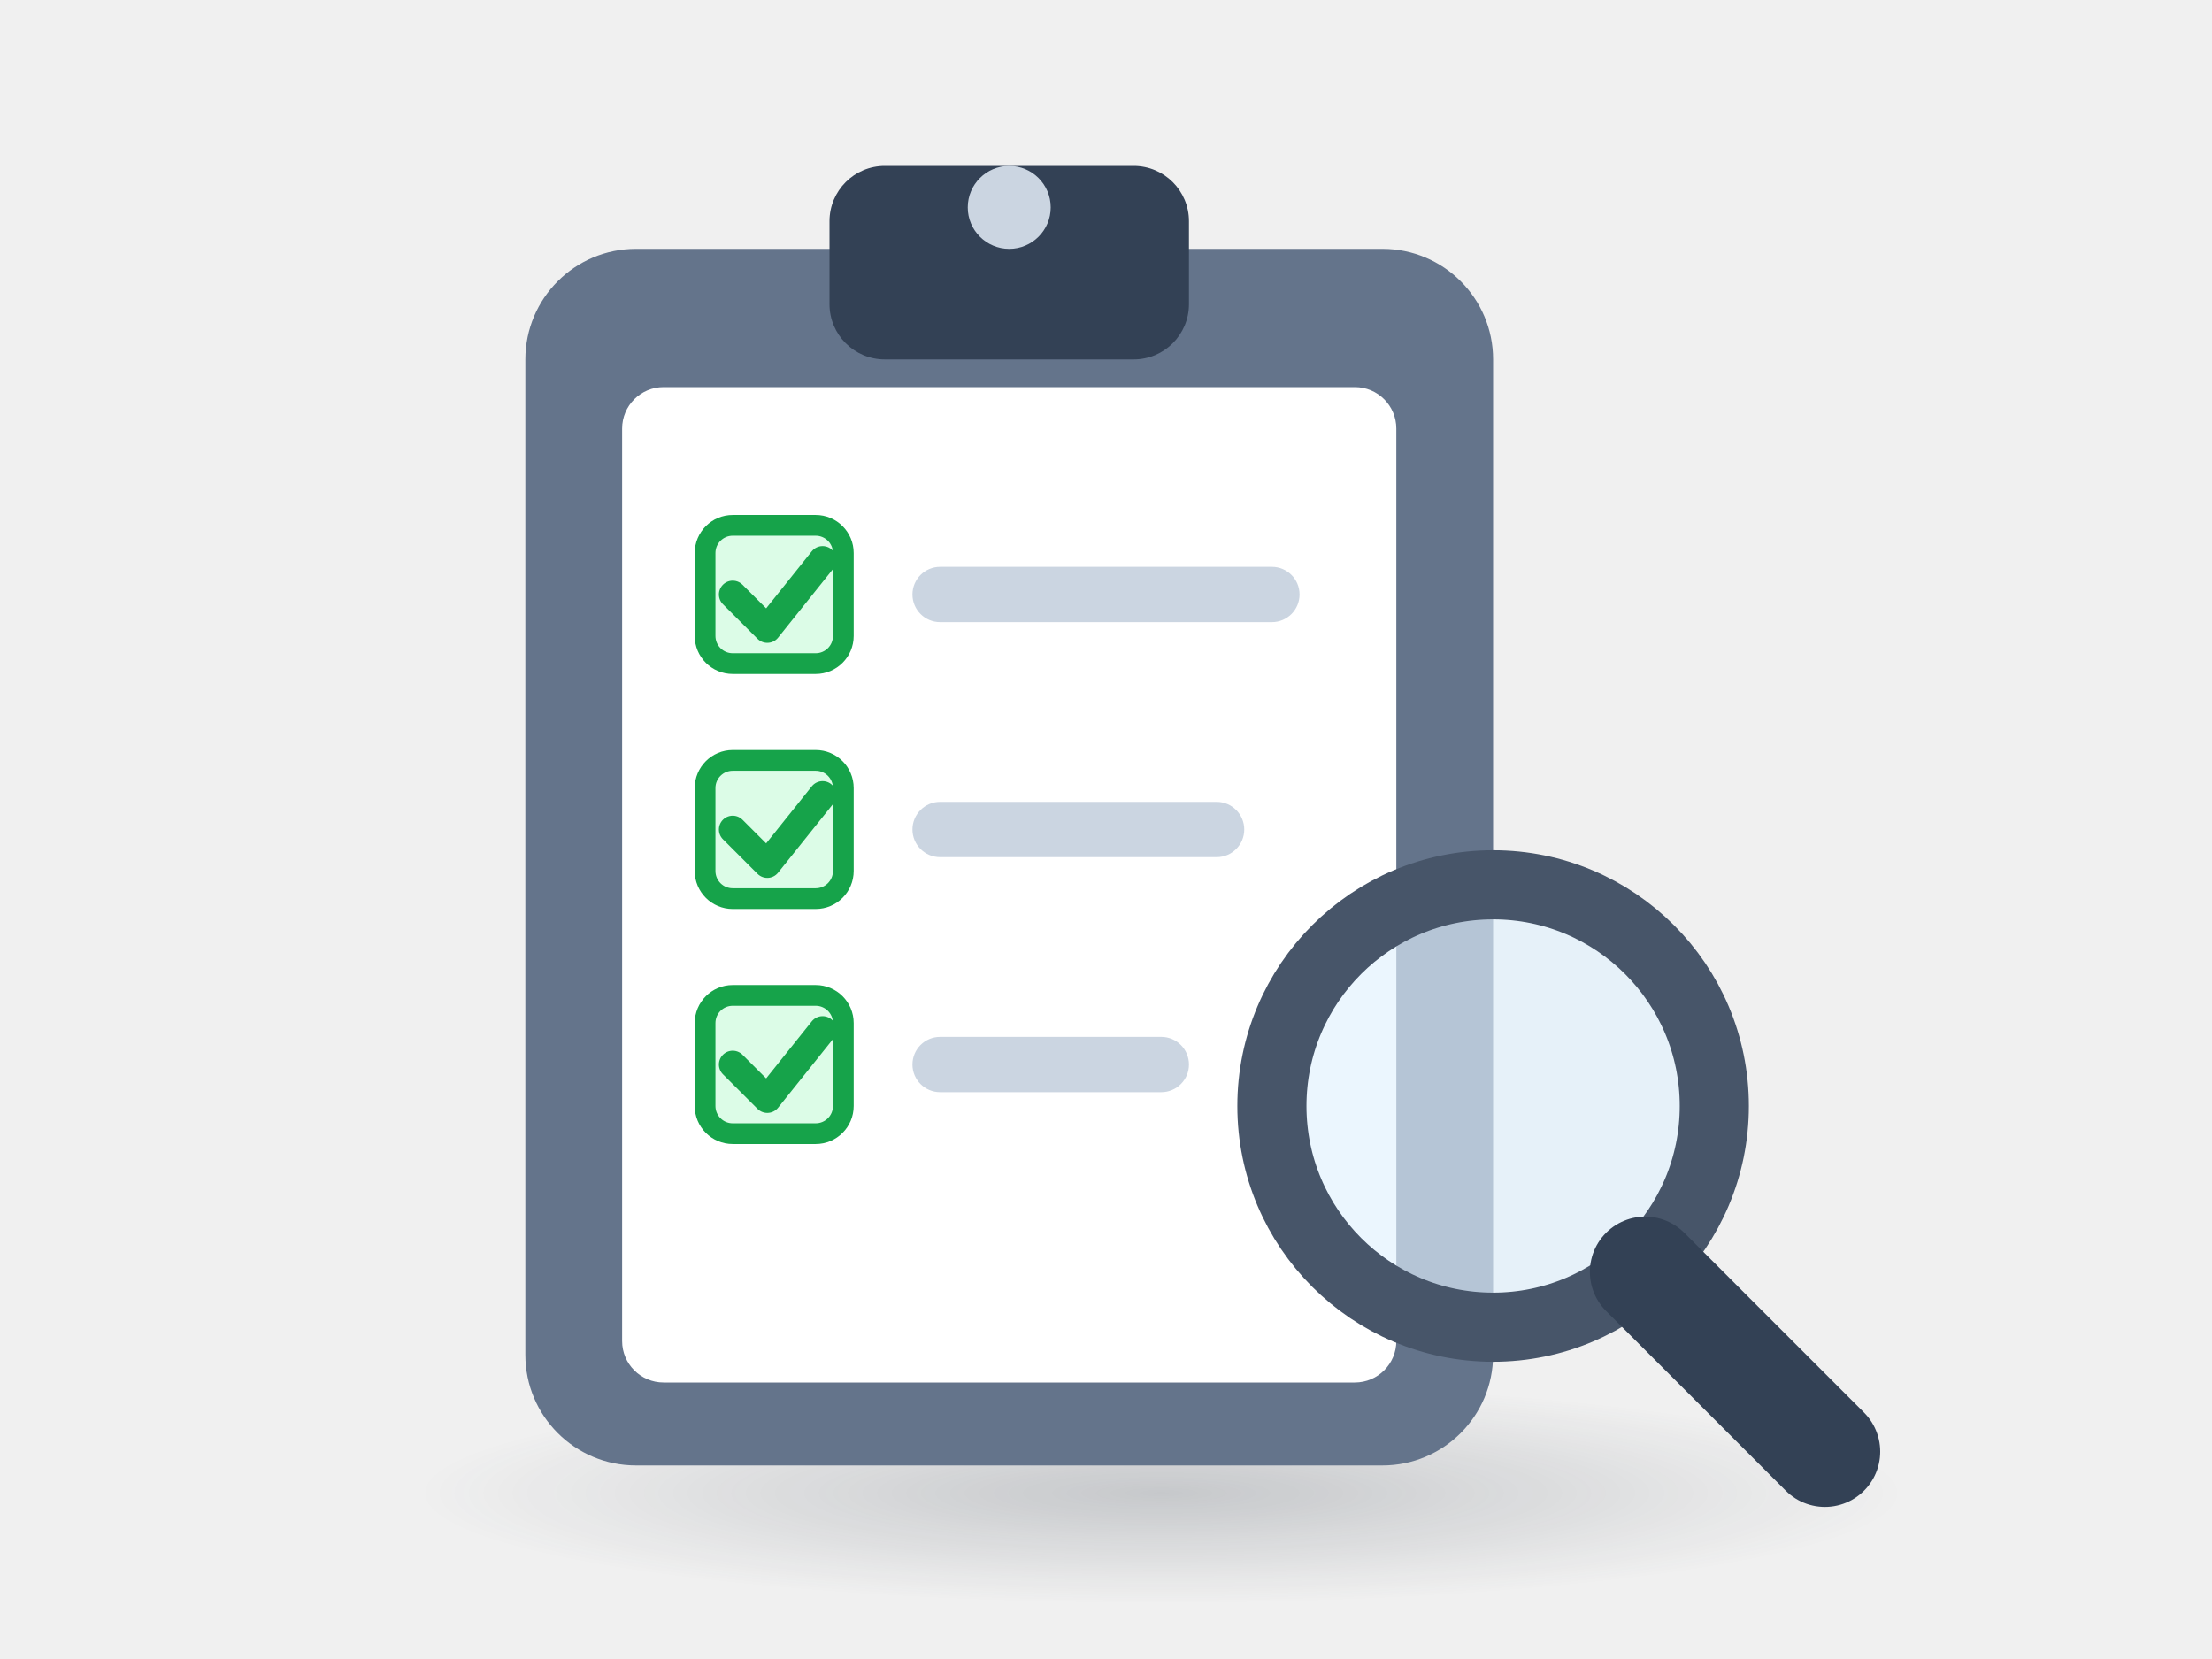
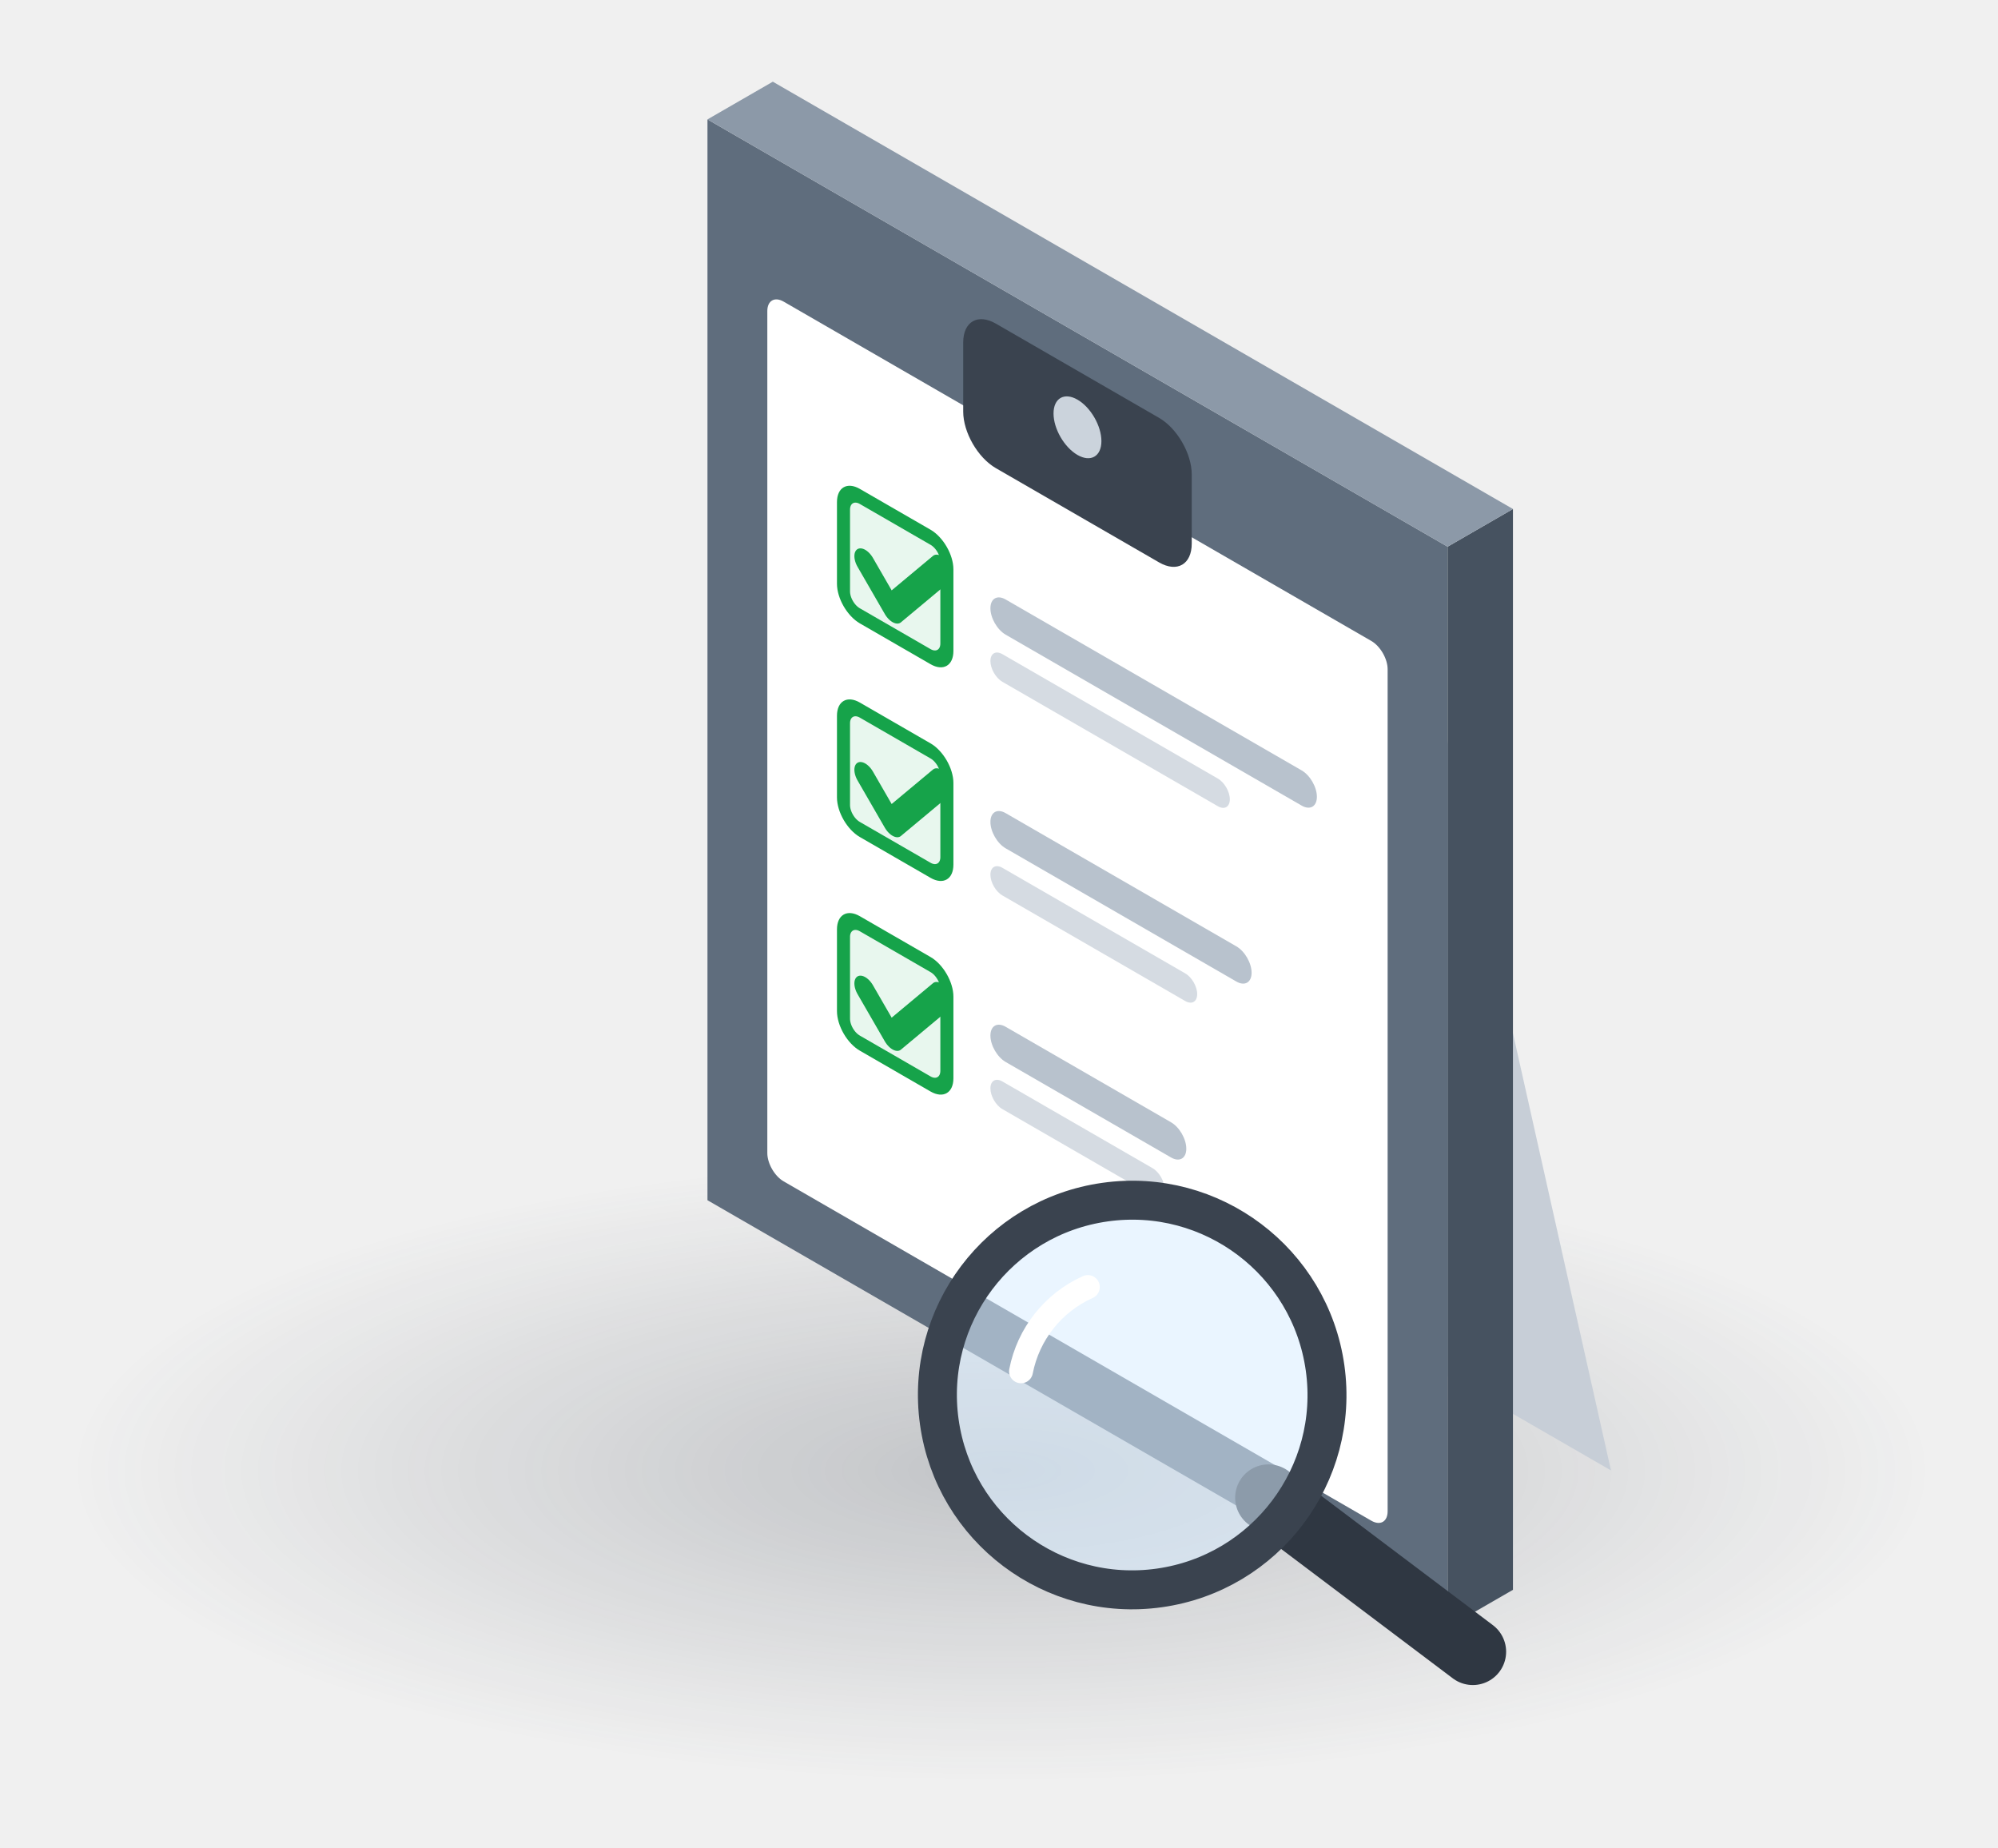
- <svg xmlns="http://www.w3.org/2000/svg" viewBox="0 0 160 120" role="presentation" aria-hidden="true">
+ <svg xmlns="http://www.w3.org/2000/svg" viewBox="-71 -82 159 147" role="presentation" aria-hidden="true">
  <defs>
-     <radialGradient id="golge" cx=".5" cy=".5" r=".5">
-       <stop offset="0" stop-color="#1f2937" stop-opacity=".2" />
+     <radialGradient id="gol0" cx=".5" cy=".5" r=".5">
+       <stop offset="0" stop-color="#1f2937" stop-opacity="0.22" />
      <stop offset="1" stop-color="#1f2937" stop-opacity="0" />
    </radialGradient>
  </defs>
-   <ellipse cx="84" cy="108" rx="54" ry="8" fill="url(#golge)" />
-   <rect x="38" y="18" width="70" height="88" rx="8" fill="#64748b" />
-   <rect x="45" y="28" width="56" height="72" rx="3" fill="#ffffff" />
-   <rect x="60" y="12" width="26" height="14" rx="4" fill="#334155" />
-   <circle cx="73" cy="15" r="3" fill="#cbd5e1" />
-   <g fill="#dcfce7" stroke="#16a34a" stroke-width="1.5">
-     <rect x="51" y="38" width="10" height="10" rx="2" />
-     <rect x="51" y="55" width="10" height="10" rx="2" />
-     <rect x="51" y="72" width="10" height="10" rx="2" />
+   <ellipse cx="8.7" cy="35.0" rx="73.5" ry="24.7" fill="url(#gol0)" />
+   <polygon points="5.2,5.0 57.2,35.0 43.3,-27.0 -8.7,-57.0" fill="#c7ced7" />
+   <polygon points="-14.7,13.5 44.2,47.5 44.2,-38.5 -14.7,-72.5" fill="#5f6d7d" />
+   <polygon points="49.4,44.5 44.2,47.5 44.2,-38.5 49.4,-41.5" fill="#465260" />
+   <polygon points="-9.5,-75.5 49.4,-41.5 44.2,-38.5 -14.7,-72.5" fill="#8c99a8" />
+   <g transform="matrix(8.6603 5 0 10 -14.7 -72.5)">
+     <rect x=".55" y="1.1" width="5.7" height="7.0" rx=".15" fill="#ffffff" />
+     <rect x="1.25" y="2.30" width=".95" height=".95" rx=".15" fill="#e8f7ee" stroke="#16a34a" stroke-width=".12" />
+     <path d="M1.45 2.80l.25 .25l.45 -.55" fill="none" stroke="#16a34a" stroke-width=".2" stroke-linecap="round" stroke-linejoin="round" />
+     <rect x="2.6" y="2.45" width="3.00" height=".28" rx=".14" fill="#b8c2cd" />
+     <rect x="2.6" y="2.90" width="2.20" height=".22" rx=".11" fill="#d5dbe2" />
+     <rect x="1.25" y="4.00" width=".95" height=".95" rx=".15" fill="#e8f7ee" stroke="#16a34a" stroke-width=".12" />
+     <path d="M1.45 4.50l.25 .25l.45 -.55" fill="none" stroke="#16a34a" stroke-width=".2" stroke-linecap="round" stroke-linejoin="round" />
+     <rect x="2.6" y="4.15" width="2.40" height=".28" rx=".14" fill="#b8c2cd" />
+     <rect x="2.6" y="4.60" width="1.90" height=".22" rx=".11" fill="#d5dbe2" />
+     <rect x="1.25" y="5.70" width=".95" height=".95" rx=".15" fill="#e8f7ee" stroke="#16a34a" stroke-width=".12" />
+     <path d="M1.45 6.20l.25 .25l.45 -.55" fill="none" stroke="#16a34a" stroke-width=".2" stroke-linecap="round" stroke-linejoin="round" />
+     <rect x="2.6" y="5.85" width="1.80" height=".28" rx=".14" fill="#b8c2cd" />
+     <rect x="2.6" y="6.30" width="1.60" height=".22" rx=".11" fill="#d5dbe2" />
+     <rect x="2.35" y=".3" width="2.1" height="1.15" rx=".3" fill="#3a434f" />
+     <circle cx="3.4" cy=".75" r=".22" fill="#cbd3dc" />
  </g>
-   <g fill="none" stroke="#16a34a" stroke-width="2" stroke-linecap="round" stroke-linejoin="round">
-     <path d="M53 43 l2.5 2.5 l4 -5" />
-     <path d="M53 60 l2.5 2.5 l4 -5" />
-     <path d="M53 77 l2.5 2.5 l4 -5" />
+   <g transform="translate(19.1 29.0) rotate(-8)">
+     <path d="M9.6 9.6L24.0 24.0" stroke="#2f3742" stroke-width="5.3" stroke-linecap="round" />
+     <circle r="15.5" fill="#d9ecff" fill-opacity=".55" stroke="#3a434f" stroke-width="3.1" />
+     <path d="M-8.5 -3.1A9.3 9.3 0 0 1 -2.3 -9.0" fill="none" stroke="#ffffff" stroke-width="1.9" stroke-linecap="round" />
  </g>
-   <g fill="#cbd5e1">
-     <rect x="66" y="41" width="28" height="4" rx="2" />
-     <rect x="66" y="58" width="24" height="4" rx="2" />
-     <rect x="66" y="75" width="20" height="4" rx="2" />
-   </g>
-   <circle cx="108" cy="80" r="16" fill="#e0f2fe" fill-opacity=".65" stroke="#475569" stroke-width="5" />
-   <line x1="119" y1="92" x2="132" y2="105" stroke="#334155" stroke-width="8" stroke-linecap="round" />
</svg>
